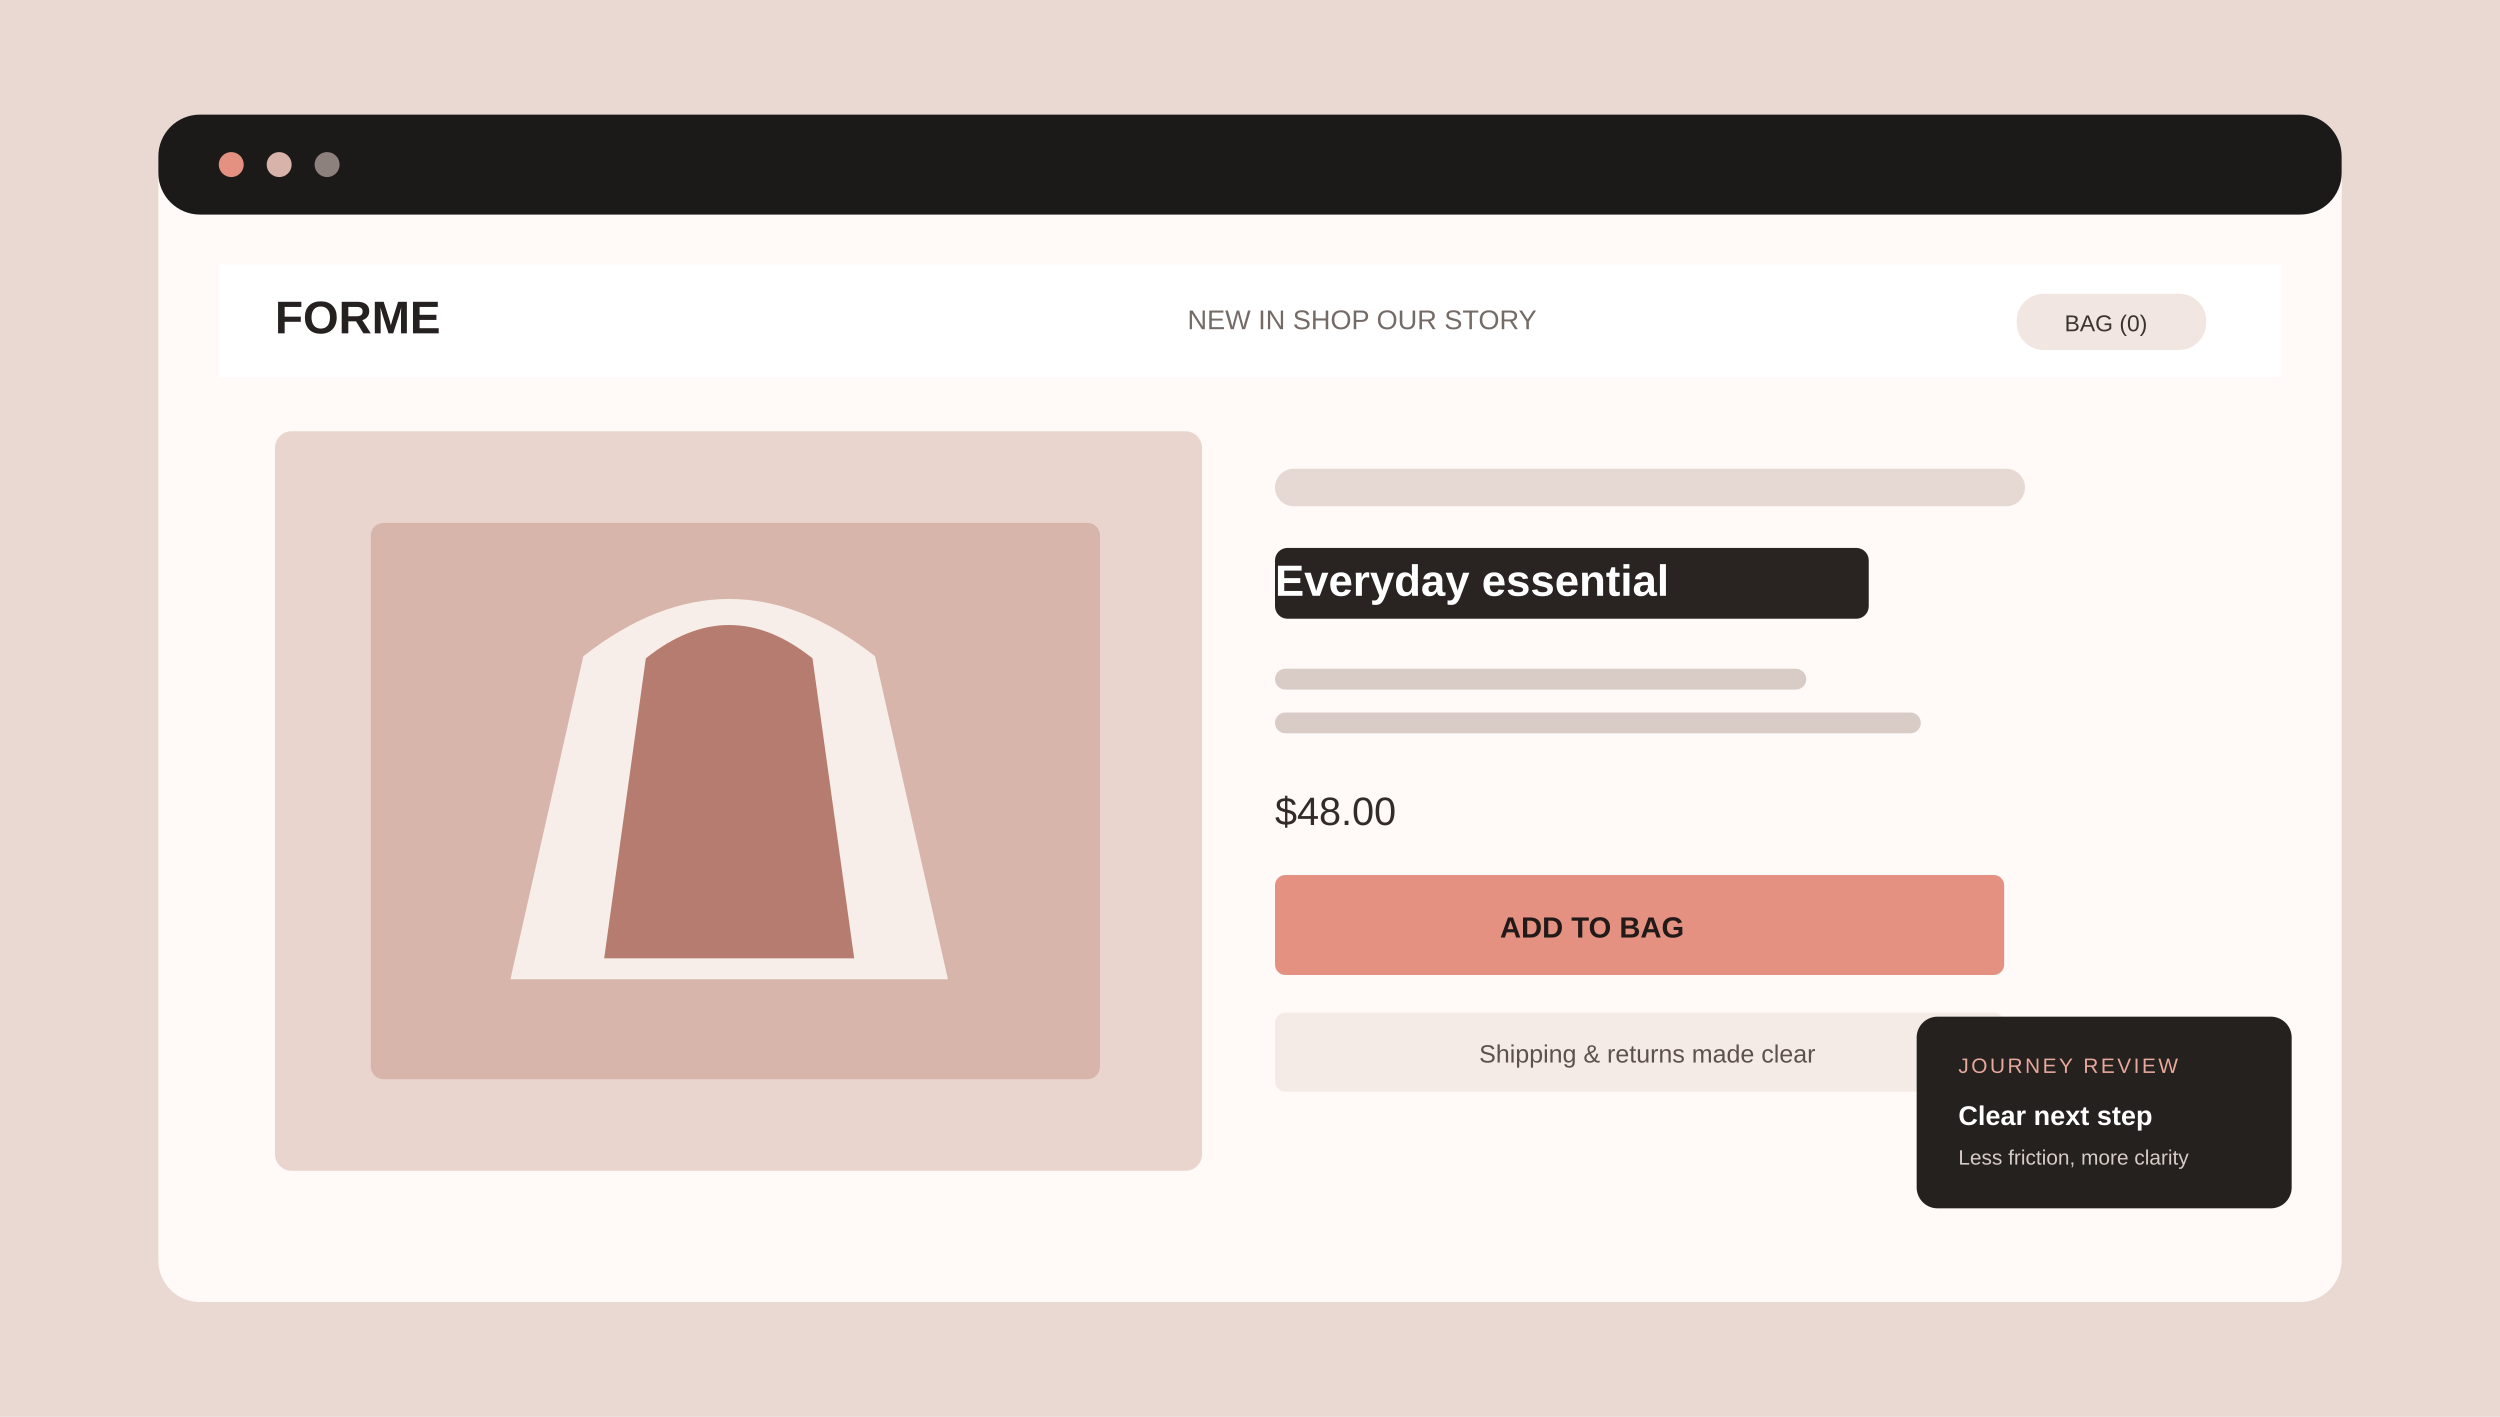
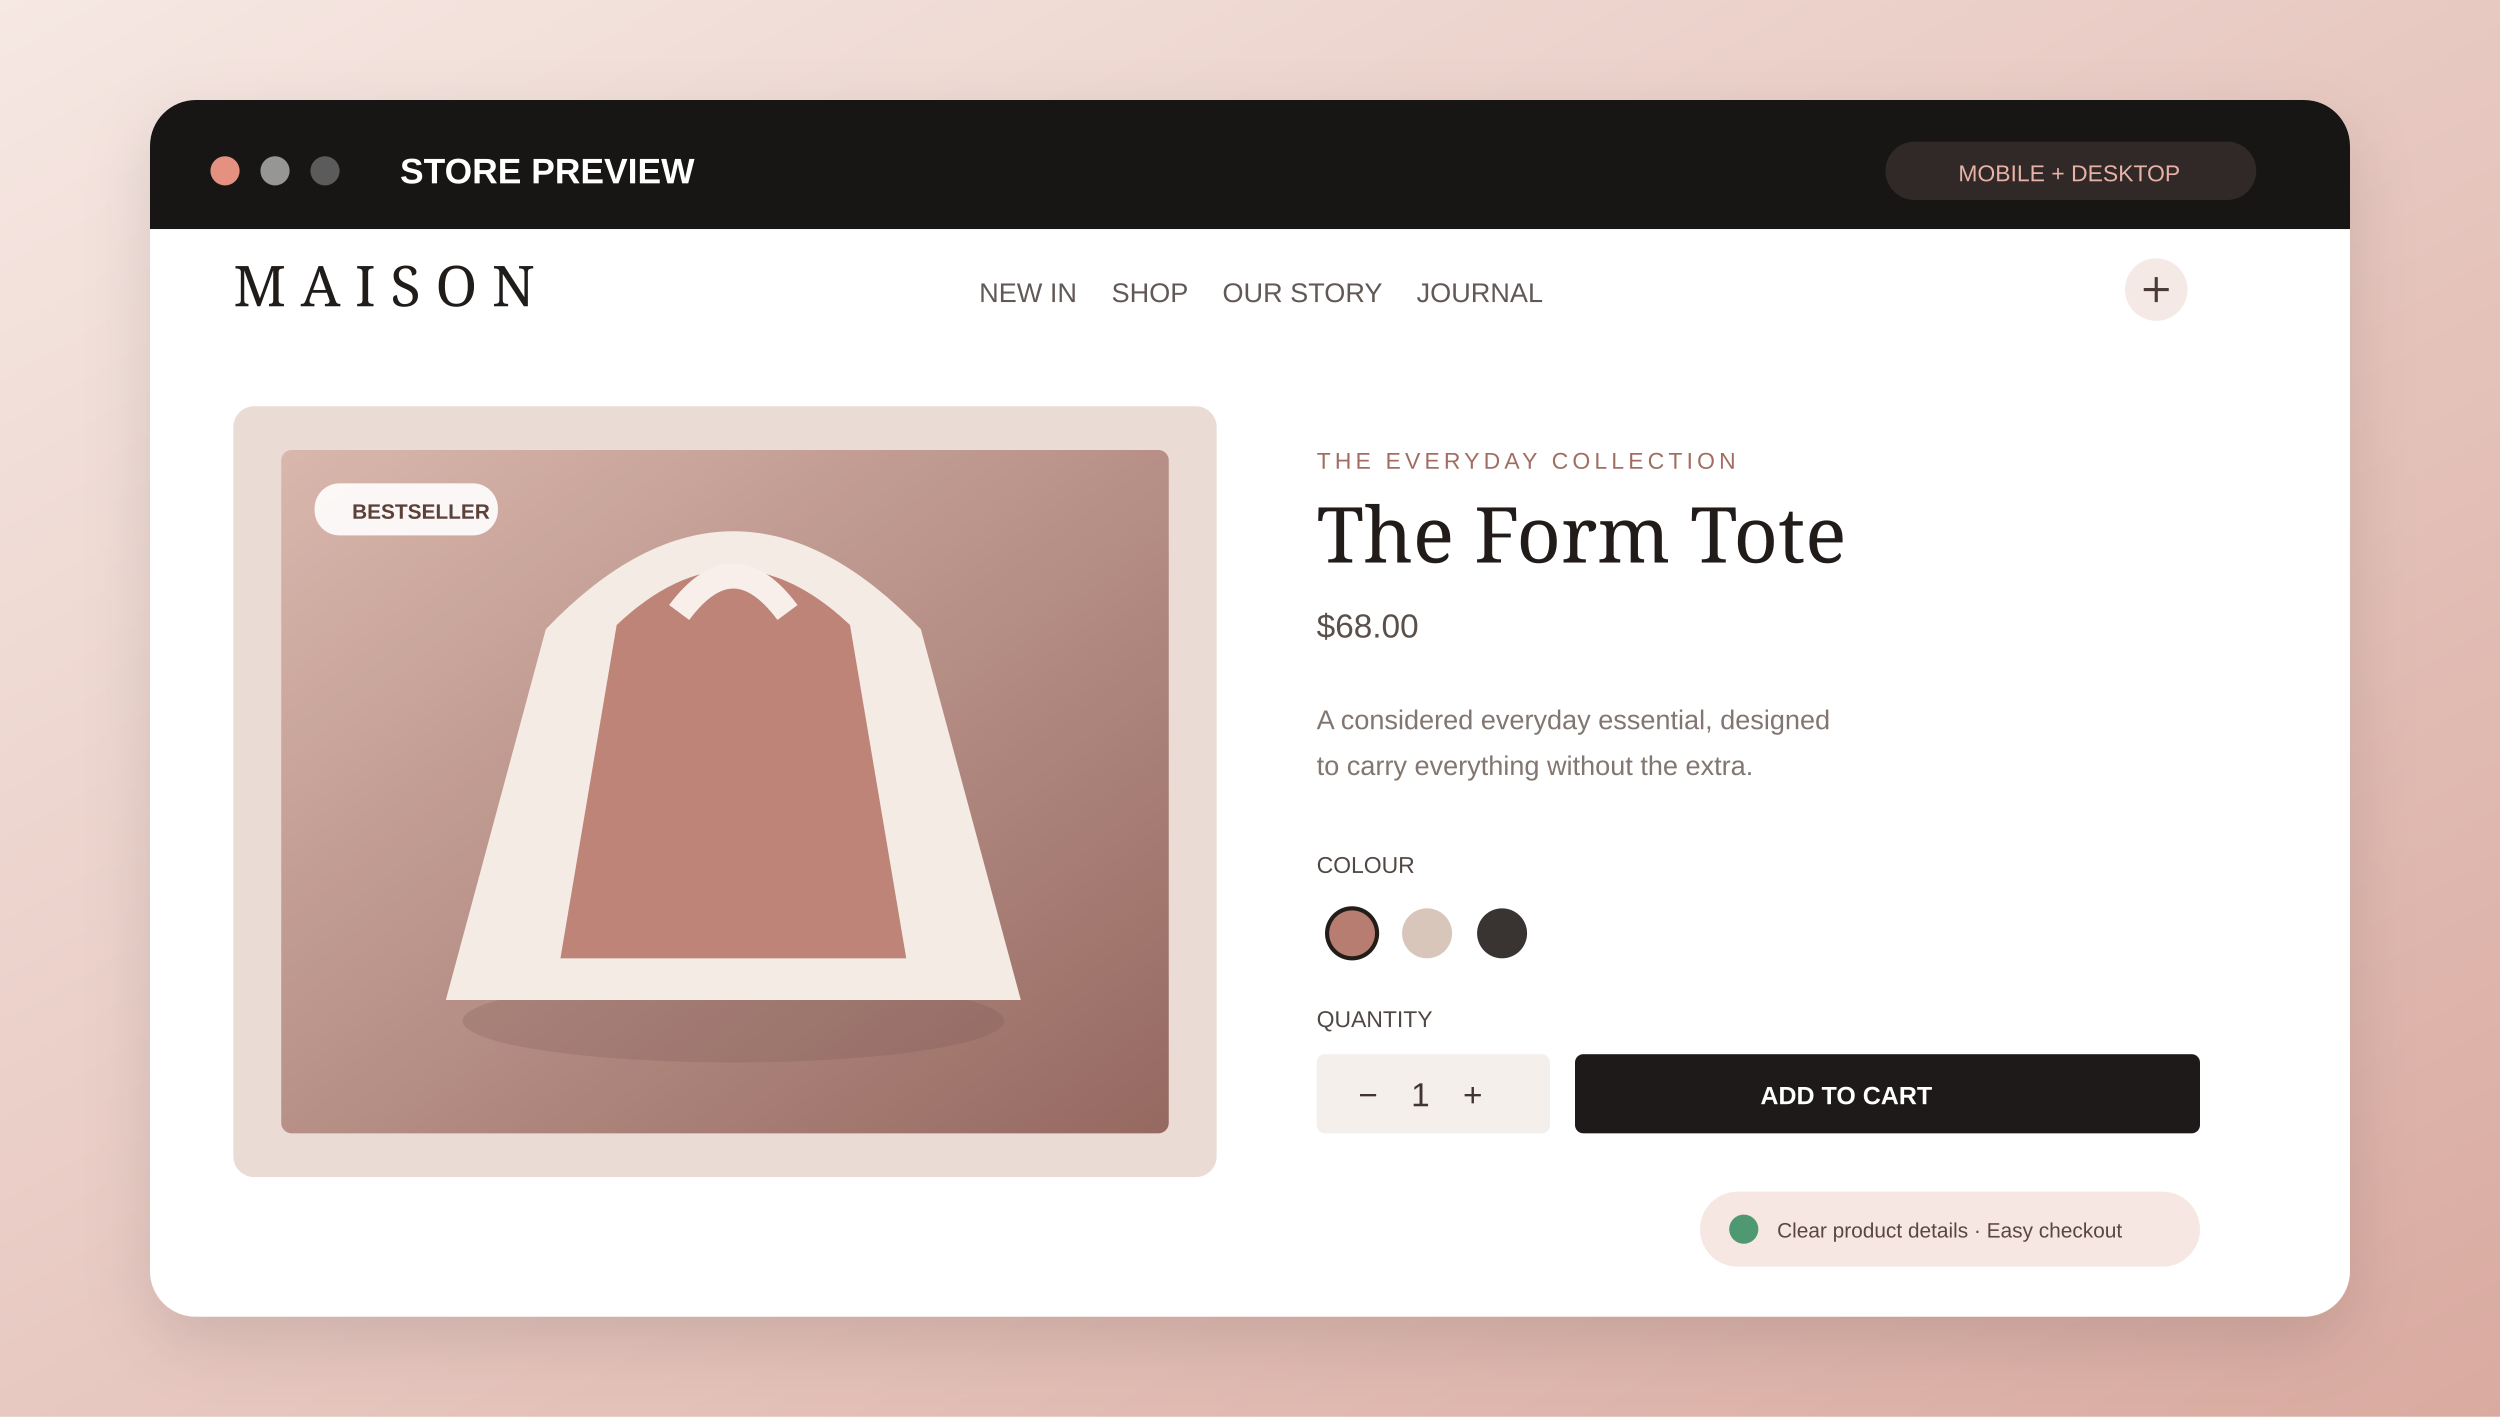
- <svg xmlns="http://www.w3.org/2000/svg" viewBox="0 0 1200 680" role="img" aria-labelledby="t d">
-   <rect width="1200" height="680" fill="#ead8d2" />
-   <rect x="76" y="55" width="1048" height="570" rx="20" fill="#fffaf8" />
-   <rect x="76" y="55" width="1048" height="48" rx="20" fill="#1c1a19" />
-   <circle cx="111" cy="79" r="6" fill="#e49182" />
-   <circle cx="134" cy="79" r="6" fill="#d7b3a9" />
-   <circle cx="157" cy="79" r="6" fill="#8d817d" />
-   <rect x="105" y="127" width="990" height="54" fill="#fff" />
-   <text x="132" y="160" font-family="Arial,sans-serif" font-size="22" font-weight="700" fill="#252120">FORME</text>
-   <text x="570" y="158" font-family="Arial,sans-serif" font-size="13" fill="#746b67">NEW IN     SHOP     OUR STORY</text>
-   <rect x="968" y="141" width="91" height="27" rx="13" fill="#f2e6e2" />
-   <text x="991" y="159" font-family="Arial,sans-serif" font-size="11" fill="#3b3330">BAG (0)</text>
-   <rect x="132" y="207" width="445" height="355" rx="8" fill="#e9d5ce" />
-   <rect x="178" y="251" width="350" height="267" rx="6" fill="#d7b5aa" />
-   <path d="M280 315 Q350 260 420 315 L455 470 L245 470Z" fill="#f8eee9" />
-   <path d="M310 316 Q350 284 390 316 L410 460 L290 460Z" fill="#b77c70" />
-   <rect x="612" y="225" width="360" height="18" rx="9" fill="#e6d8d3" />
-   <rect x="612" y="263" width="285" height="34" rx="6" fill="#292321" />
-   <text x="612" y="286" font-family="Arial,sans-serif" font-size="21" font-weight="700" fill="#fff">Everyday essential</text>
-   <rect x="612" y="321" width="255" height="10" rx="5" fill="#d9ccc7" />
-   <rect x="612" y="342" width="310" height="10" rx="5" fill="#d9ccc7" />
-   <text x="612" y="396" font-family="Arial,sans-serif" font-size="19" fill="#332b28">$48.00</text>
-   <rect x="612" y="420" width="350" height="48" rx="5" fill="#e49182" />
-   <text x="720" y="450" font-family="Arial,sans-serif" font-size="14" font-weight="700" fill="#211a18">ADD TO BAG</text>
-   <rect x="612" y="486" width="350" height="38" rx="5" fill="#f4ebe7" />
-   <text x="710" y="510" font-family="Arial,sans-serif" font-size="12" fill="#5e514c">Shipping &amp; returns made clear</text>
-   <rect x="920" y="488" width="180" height="92" rx="10" fill="#25211f" />
-   <text x="940" y="515" font-family="Arial,sans-serif" font-size="10" letter-spacing="1.2" fill="#e9a89c">JOURNEY REVIEW</text>
-   <text x="940" y="540" font-family="Arial,sans-serif" font-size="13" font-weight="700" fill="#fff">Clear next step</text>
-   <text x="940" y="559" font-family="Arial,sans-serif" font-size="10" fill="#d7cbc6">Less friction, more clarity</text>
+ <svg xmlns="http://www.w3.org/2000/svg" viewBox="0 0 1200 680" role="img" aria-labelledby="title desc">
+   <defs>
+     <linearGradient id="bg" x2="1" y2="1">
+       <stop stop-color="#f6e8e3" />
+       <stop offset="1" stop-color="#d9aaa0" />
+     </linearGradient>
+     <linearGradient id="photo" x2="1" y2="1">
+       <stop stop-color="#d6b1a6" />
+       <stop offset="1" stop-color="#8c5c53" />
+     </linearGradient>
+     <filter id="shadow">
+       <feDropShadow dx="0" dy="12" stdDeviation="16" flood-color="#271b18" flood-opacity=".12" />
+     </filter>
+   </defs>
+   <rect width="1200" height="680" fill="url(#bg)" />
+   <rect x="72" y="48" width="1056" height="584" rx="22" fill="#fff" filter="url(#shadow)" />
+   <path d="M94 48h1012a22 22 0 0 1 22 22v40H72V70a22 22 0 0 1 22-22" fill="#171615" />
+   <circle cx="108" cy="82" r="7" fill="#e49182" />
+   <circle cx="132" cy="82" r="7" fill="#fff" opacity=".55" />
+   <circle cx="156" cy="82" r="7" fill="#fff" opacity=".3" />
+   <text x="192" y="88" fill="#fff" font-family="Arial" font-size="17" font-weight="700">STORE PREVIEW</text>
+   <rect x="905" y="68" width="178" height="28" rx="14" fill="#302927" />
+   <text x="940" y="87" fill="#e8b2a7" font-family="Arial" font-size="11">MOBILE + DESKTOP</text>
+   <rect x="72" y="110" width="1056" height="58" fill="#fff" />
+   <text x="112" y="147" font-family="Georgia" font-size="27" fill="#201c1a">M A I S O N</text>
+   <text x="470" y="145" font-family="Arial" font-size="13" fill="#625956">NEW IN　 SHOP　 OUR STORY　 JOURNAL</text>
+   <circle cx="1035" cy="139" r="15" fill="#f4e9e5" />
+   <path d="M1029 139h12m-6-6v12" stroke="#493a36" stroke-width="1.5" />
+   <rect x="112" y="195" width="472" height="370" rx="10" fill="#eadbd5" />
+   <rect x="135" y="216" width="426" height="328" rx="5" fill="url(#photo)" />
+   <ellipse cx="352" cy="490" rx="130" ry="20" fill="#68463f" opacity=".22" />
+   <path d="M262 302q90-94 180 0l48 178H214z" fill="#f4e9e3" />
+   <path d="M296 300q56-53 112 0l27 160H269z" fill="#b8796d" />
+   <path d="M326 294q26-35 52 0" fill="none" stroke="#f7eee9" stroke-width="12" />
+   <rect x="135" y="216" width="426" height="328" rx="5" fill="#fff" opacity=".08" />
+   <rect x="151" y="232" width="88" height="25" rx="12" fill="#fff" opacity=".9" />
+   <text x="169" y="249" font-family="Arial" font-size="10" fill="#5b413a" font-weight="700">BESTSELLER</text>
+   <text x="632" y="225" font-family="Arial" font-size="11" letter-spacing="2" fill="#a16d62">THE EVERYDAY COLLECTION</text>
+   <text x="632" y="270" font-family="Georgia" font-size="37" fill="#211c1a">The Form Tote</text>
+   <text x="632" y="306" font-family="Arial" font-size="16" fill="#594f4b">$68.00</text>
+   <text x="632" y="350" font-family="Arial" font-size="13" fill="#817671">A considered everyday essential, designed</text>
+   <text x="632" y="372" font-family="Arial" font-size="13" fill="#817671">to carry everything without the extra.</text>
+   <text x="632" y="419" font-family="Arial" font-size="11" fill="#514743">COLOUR</text>
+   <circle cx="649" cy="448" r="12" fill="#b77d70" stroke="#241c19" stroke-width="2" />
+   <circle cx="685" cy="448" r="12" fill="#d7c6b9" />
+   <circle cx="721" cy="448" r="12" fill="#393331" />
+   <text x="632" y="493" font-family="Arial" font-size="11" fill="#514743">QUANTITY</text>
+   <rect x="632" y="506" width="112" height="38" rx="4" fill="#f5efec" />
+   <text x="652" y="531" font-family="Arial" font-size="16" fill="#403532">−　1　+</text>
+   <rect x="756" y="506" width="300" height="38" rx="4" fill="#1d1a19" />
+   <text x="845" y="530" font-family="Arial" font-size="12" font-weight="700" fill="#fff">ADD TO CART</text>
+   <rect x="816" y="572" width="240" height="36" rx="18" fill="#f6e7e2" />
+   <circle cx="837" cy="590" r="7" fill="#4e9872" />
+   <text x="853" y="594" font-family="Arial" font-size="10" fill="#5a4640">Clear product details · Easy checkout</text>
</svg>
